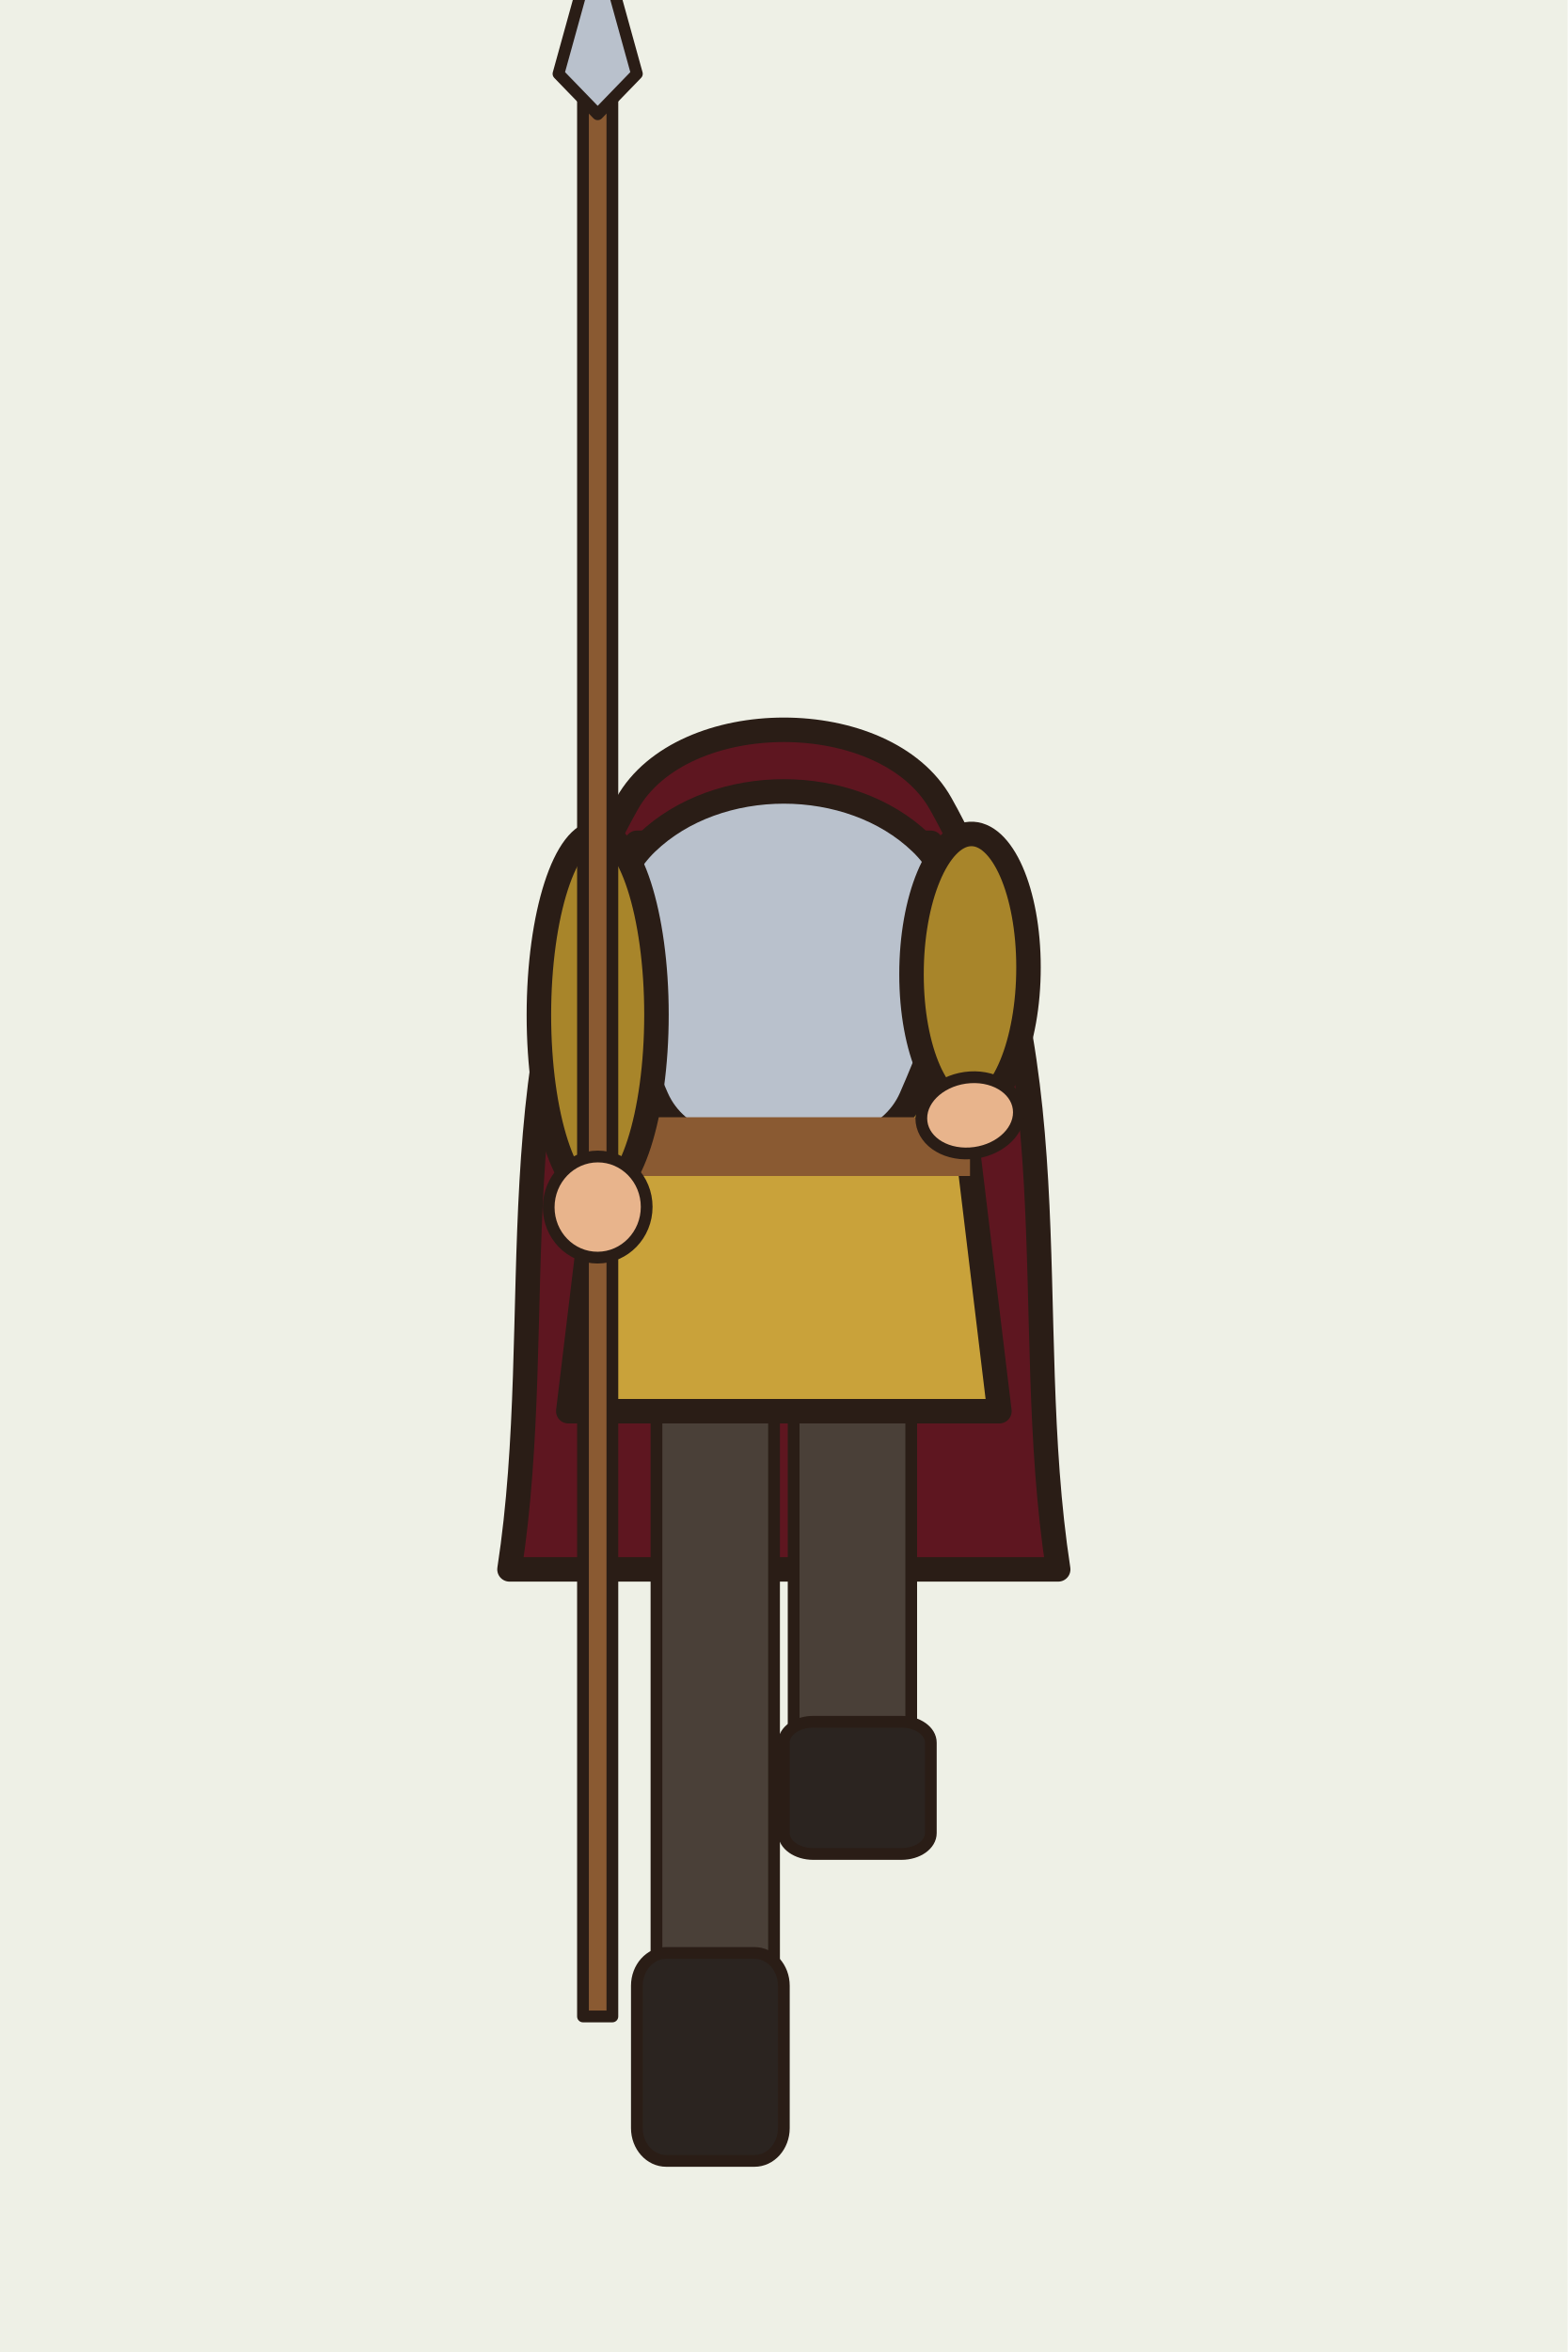
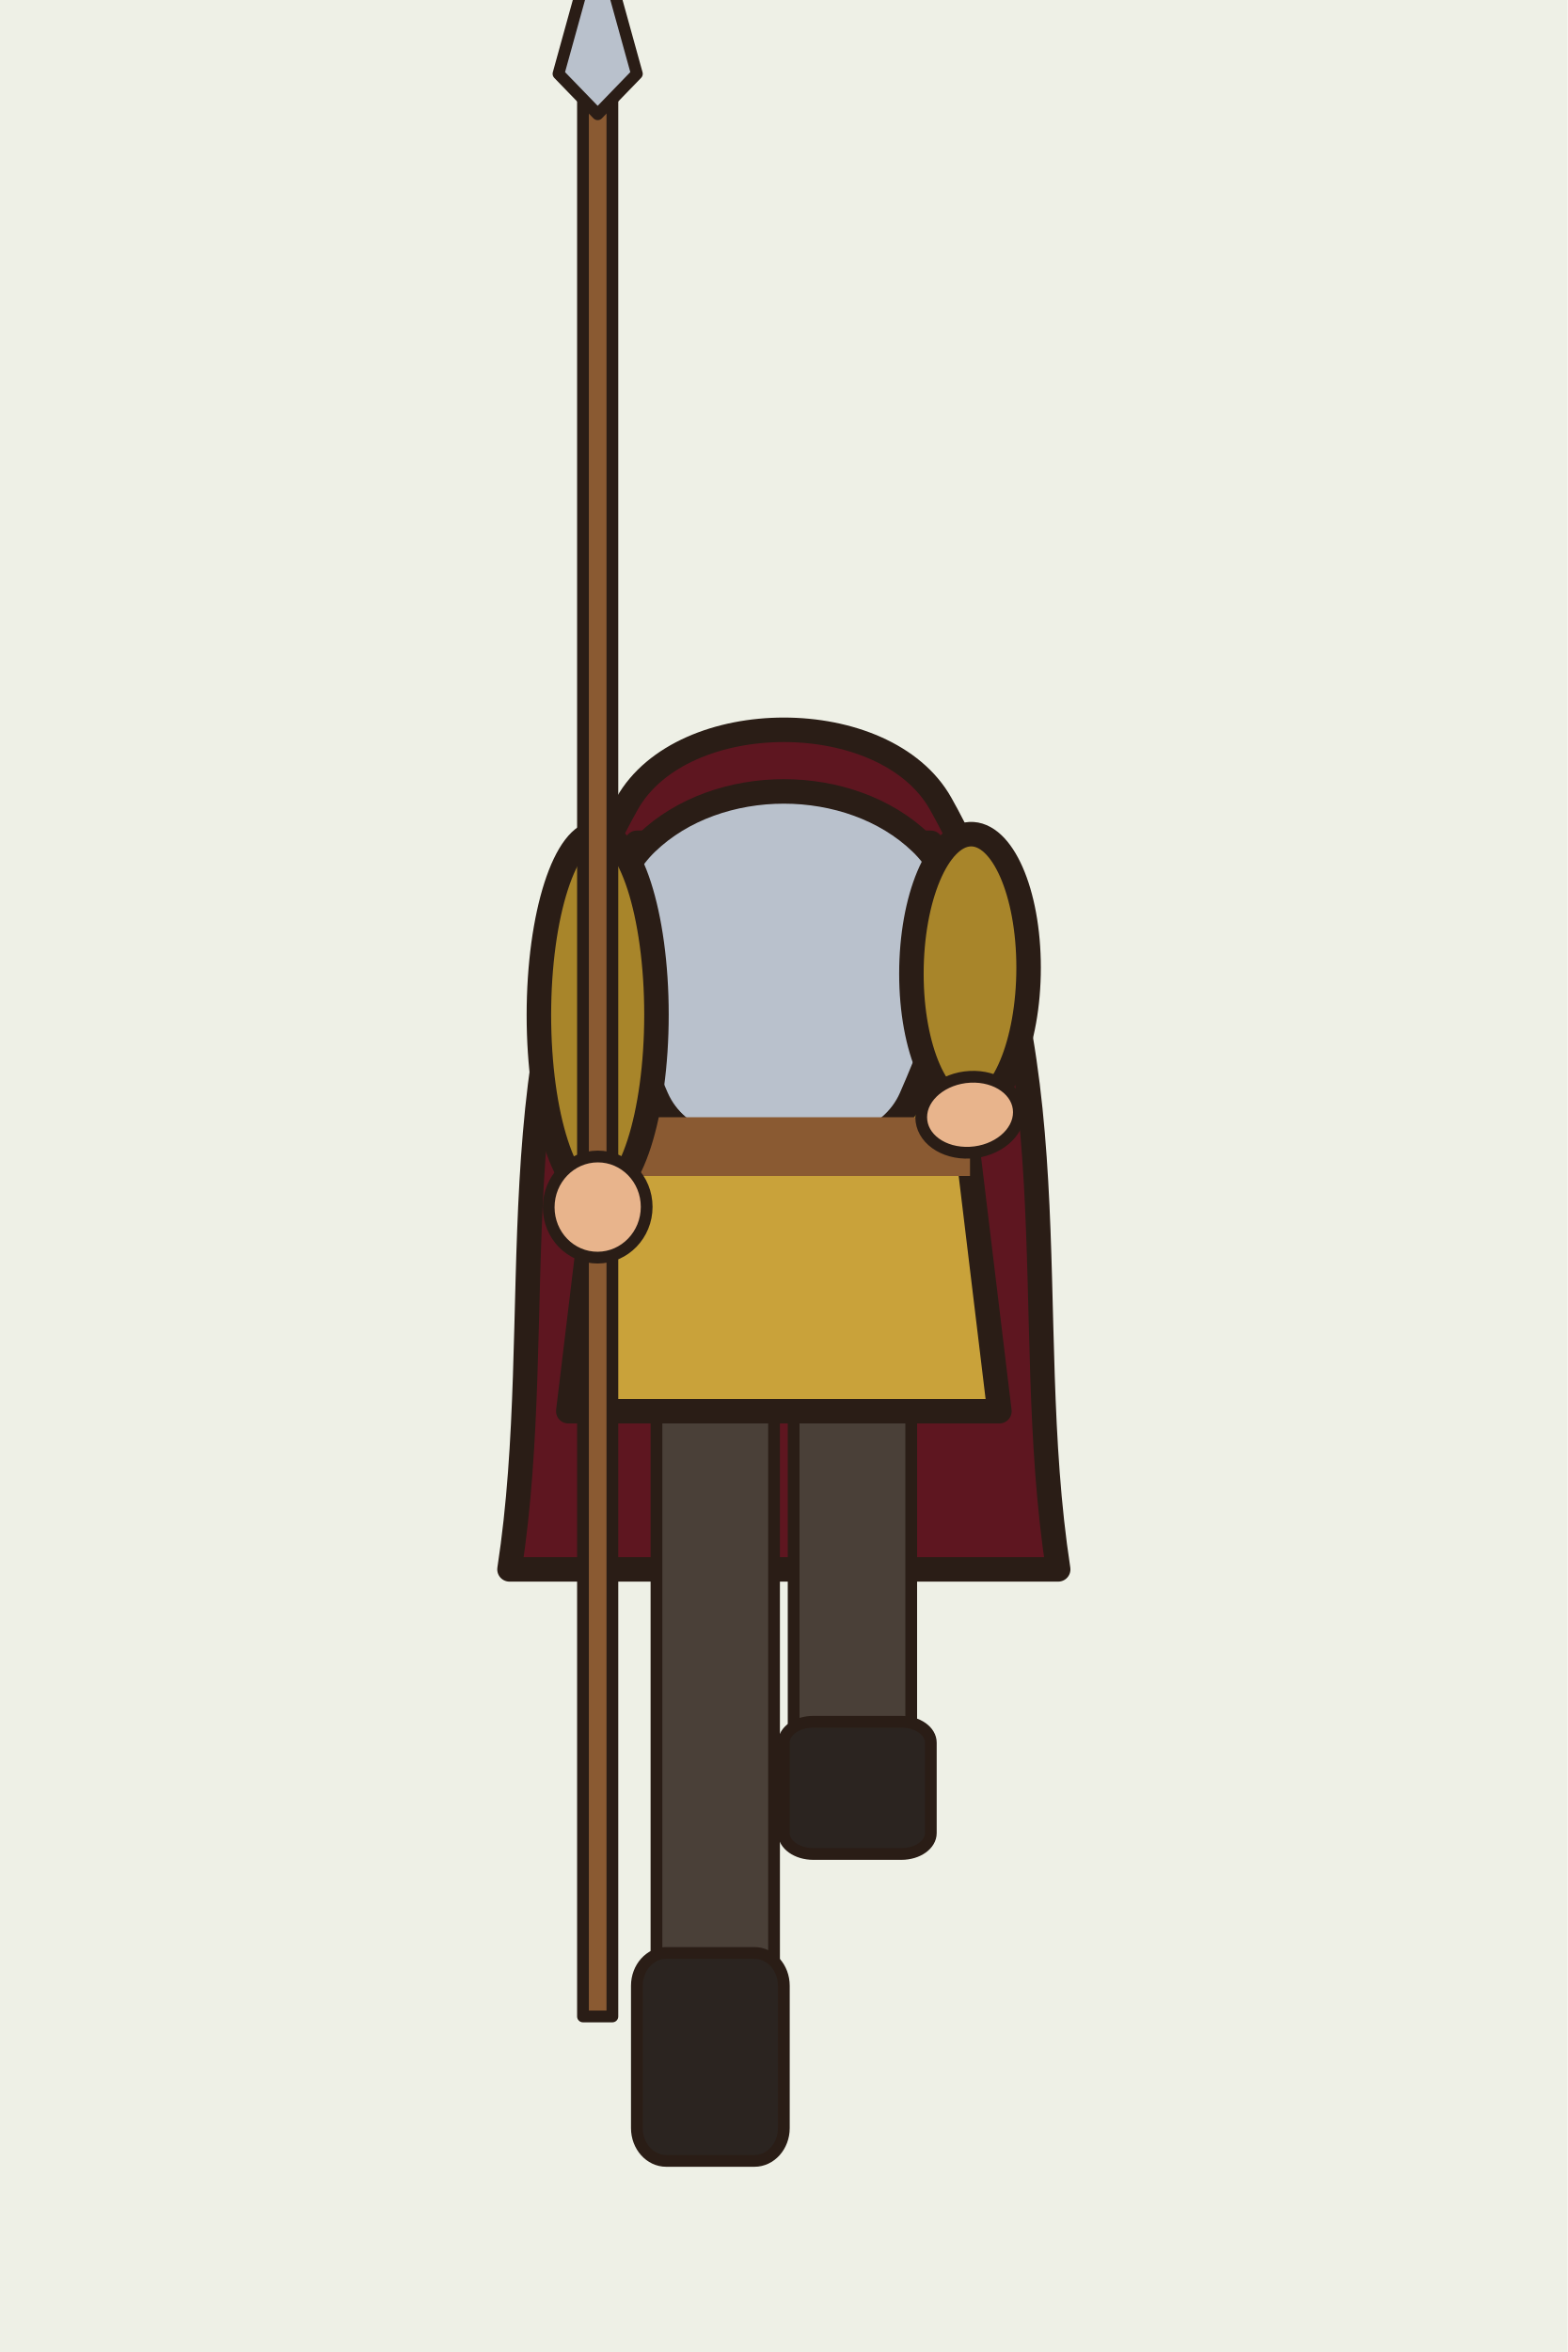
<svg xmlns="http://www.w3.org/2000/svg" xmlns:xlink="http://www.w3.org/1999/xlink" width="80" height="120" viewBox="0 0 160 240">
  <defs>
    <g id="L1">
      <g>
        <path d="M64 82C69.65 71.96 90.35 71.96 96 82C109.96 106.8 104 134.09 108 160.14C89.33 160.14 70.67 160.14 52 160.14C56 134.09 50.04 106.8 64 82Z" fill="#5e1620" />
        <path d="M64 82C69.65 71.96 90.35 71.96 96 82C109.96 106.8 104 134.09 108 160.14C89.33 160.14 70.67 160.14 52 160.14C56 134.09 50.04 106.8 64 82Z" fill="none" stroke="#2a1d16" stroke-width="2.5" stroke-linejoin="round" stroke-linecap="round" />
        <path d="M67 134.5C71 134.5 75 134.5 79 134.5C79 157.58 79 180.67 79 203.75C75 203.75 71 203.75 67 203.75C67 180.67 67 157.58 67 134.5Z" fill="#4a4038" />
        <path d="M67 134.5C71 134.5 75 134.5 79 134.5C79 157.58 79 180.67 79 203.75C75 203.75 71 203.75 67 203.75C67 180.67 67 157.58 67 134.5Z" fill="none" stroke="#2a1d16" stroke-width="1.2" stroke-linejoin="round" stroke-linecap="round" />
        <path d="M68 199.28C71 199.28 74 199.28 77 199.28C78.66 199.28 80 200.78 80 202.63C80 207.47 80 212.31 80 217.15C80 219 78.66 220.5 77 220.5C74 220.5 71 220.5 68 220.5C66.34 220.5 65 219 65 217.15C65 212.31 65 207.47 65 202.63C65 200.78 66.34 199.28 68 199.28Z" fill="#2b2420" />
        <path d="M68 199.28C71 199.28 74 199.28 77 199.28C78.66 199.28 80 200.78 80 202.63C80 207.47 80 212.31 80 217.15C80 219 78.66 220.5 77 220.5C74 220.5 71 220.5 68 220.5C66.34 220.5 65 219 65 217.15C65 212.31 65 207.47 65 202.63C65 200.78 66.34 199.28 68 199.28Z" fill="none" stroke="#2a1d16" stroke-width="1.2" stroke-linejoin="round" stroke-linecap="round" />
        <path d="M81 134.5C85 134.5 89 134.5 93 134.5C93 149.18 93 163.85 93 178.53C89 178.53 85 178.53 81 178.53C81 163.85 81 149.18 81 134.5Z" fill="#4a4038" />
        <path d="M81 134.5C85 134.5 89 134.5 93 134.5C93 149.18 93 163.85 93 178.53C89 178.53 85 178.53 81 178.53C81 163.85 81 149.18 81 134.5Z" fill="none" stroke="#2a1d16" stroke-width="1.2" stroke-linejoin="round" stroke-linecap="round" />
        <path d="M83 175.69C86 175.69 89 175.69 92 175.69C93.66 175.69 95 176.64 95 177.82C95 180.9 95 183.98 95 187.05C95 188.23 93.66 189.18 92 189.18C89 189.18 86 189.18 83 189.18C81.34 189.18 80 188.23 80 187.05C80 183.98 80 180.9 80 177.82C80 176.64 81.34 175.69 83 175.69Z" fill="#2b2420" />
        <path d="M83 175.69C86 175.69 89 175.69 92 175.69C93.66 175.69 95 176.64 95 177.82C95 180.9 95 183.98 95 187.05C95 188.23 93.66 189.18 92 189.18C89 189.18 86 189.18 83 189.18C81.34 189.18 80 188.23 80 187.05C80 183.98 80 180.9 80 177.82C80 176.64 81.34 175.69 83 175.69Z" fill="none" stroke="#2a1d16" stroke-width="1.2" stroke-linejoin="round" stroke-linecap="round" />
        <path d="M65 86C75 86 85 86 95 86C97.33 105.33 99.67 124.67 102 144C87.33 144 72.67 144 58 144C60.33 124.67 62.67 105.33 65 86Z" fill="#c9a23a" />
        <path d="M65 86C75 86 85 86 95 86C97.33 105.33 99.67 124.67 102 144C87.33 144 72.67 144 58 144C60.33 124.67 62.67 105.33 65 86Z" fill="none" stroke="#2a1d16" stroke-width="2.5" stroke-linejoin="round" stroke-linecap="round" />
        <path d="M66 86C73.26 79.01 86.74 79.01 94 86C100.75 92.5 96.75 103.42 93 112C90.93 116.72 85.15 118 80 118C74.85 118 69.07 116.72 67 112C63.25 103.42 59.25 92.5 66 86Z" fill="#b9c1cc" />
        <path d="M66 86C73.26 79.01 86.74 79.01 94 86C100.75 92.5 96.75 103.42 93 112C90.93 116.72 85.15 118 80 118C74.85 118 69.07 116.72 67 112C63.25 103.42 59.25 92.5 66 86Z" fill="none" stroke="#2a1d16" stroke-width="2.5" stroke-linejoin="round" stroke-linecap="round" />
        <path d="M61 114C73.67 114 86.33 114 99 114C99 116 99 118 99 120C86.33 120 73.67 120 61 120C61 118 61 116 61 114Z" fill="#8a5a32" />
-         <path d="M104.97 98.7C104.98 106.41 102.31 112.83 99.01 113.03C95.71 113.24 93.03 107.15 93.03 99.43C93.02 91.72 95.69 85.3 98.99 85.1C102.29 84.9 104.97 90.99 104.97 98.7Z" fill="#a8852a" />
-         <path d="M104.97 98.7C104.98 106.41 102.31 112.83 99.01 113.03C95.71 113.24 93.03 107.15 93.03 99.43C93.02 91.72 95.69 85.3 98.99 85.1C102.29 84.9 104.97 90.99 104.97 98.7Z" fill="none" stroke="#2a1d16" stroke-width="2.5" stroke-linejoin="round" stroke-linecap="round" />
-         <path d="M103.99 113.5C103.99 115.65 101.76 117.52 99.01 117.69C96.26 117.86 94.03 116.26 94.03 114.11C94.03 111.97 96.26 110.1 99.01 109.93C101.76 109.76 103.99 111.36 103.99 113.5Z" fill="#e8b48c" />
-         <path d="M103.99 113.5C103.99 115.65 101.76 117.52 99.01 117.69C96.26 117.86 94.03 116.26 94.03 114.11C94.03 111.97 96.26 110.1 99.01 109.93C101.76 109.76 103.99 111.36 103.99 113.5Z" fill="none" stroke="#2a1d16" stroke-width="1.2" stroke-linejoin="round" stroke-linecap="round" />
+         <path d="M104.98 98.74C104.98 106.44 102.31 112.81 99 112.98C95.7 113.14 93.02 107.05 93.02 99.36C93.02 91.66 95.69 85.29 98.99 85.12C102.3 84.96 104.98 91.05 104.98 98.74Z" fill="#a8852a" />
+         <path d="M104.98 98.74C104.98 106.44 102.31 112.81 99 112.98C95.7 113.14 93.02 107.05 93.02 99.36C93.02 91.66 95.69 85.29 98.99 85.12C102.3 84.96 104.98 91.05 104.98 98.74Z" fill="none" stroke="#2a1d16" stroke-width="2.5" stroke-linejoin="round" stroke-linecap="round" />
+         <path d="M103.99 113.49C103.99 115.63 101.76 117.48 99.01 117.62C96.25 117.76 94.02 116.14 94.02 114C94.02 111.87 96.25 110.02 99 109.88C101.76 109.74 103.99 111.36 103.99 113.49Z" fill="#e8b48c" />
+         <path d="M103.99 113.49C103.99 115.63 101.76 117.48 99.01 117.62C96.25 117.76 94.02 116.14 94.02 114C94.02 111.87 96.25 110.02 99 109.88C101.76 109.74 103.99 111.36 103.99 113.49Z" fill="none" stroke="#2a1d16" stroke-width="1.2" stroke-linejoin="round" stroke-linecap="round" />
        <path d="M67 103.53C67 113.8 64.31 122.12 61 122.14C57.69 122.15 55 113.84 55 103.58C55 93.32 57.69 84.99 61 84.98C64.31 84.96 67 93.27 67 103.53Z" fill="#a8852a" />
        <path d="M67 103.53C67 113.8 64.31 122.12 61 122.14C57.69 122.15 55 113.84 55 103.58C55 93.32 57.69 84.99 61 84.98C64.31 84.96 67 93.27 67 103.53Z" fill="none" stroke="#2a1d16" stroke-width="2.5" stroke-linejoin="round" stroke-linecap="round" />
        <path d="M59.5 7.53C60.5 7.53 61.5 7.53 62.5 7.53C62.5 73.61 62.5 139.69 62.5 205.76C61.5 205.76 60.5 205.76 59.5 205.76C59.5 139.69 59.5 73.61 59.5 7.53Z" fill="#8a5a32" />
        <path d="M59.5 7.53C60.5 7.53 61.5 7.53 62.5 7.53C62.5 73.61 62.5 139.69 62.5 205.76C61.5 205.76 60.5 205.76 59.5 205.76C59.5 139.69 59.5 73.61 59.5 7.53Z" fill="none" stroke="#2a1d16" stroke-width="1.2" stroke-linejoin="round" stroke-linecap="round" />
        <path d="M61 -6.92C62.33 -2.1 63.67 2.72 65 7.53C63.67 8.91 62.33 10.29 61 11.66C59.67 10.29 58.33 8.91 57 7.53C58.33 2.72 59.67 -2.1 61 -6.92Z" fill="#b9c1cc" />
        <path d="M61 -6.92C62.33 -2.1 63.67 2.72 65 7.53C63.67 8.91 62.33 10.29 61 11.66C59.67 10.29 58.33 8.91 57 7.53C58.33 2.72 59.67 -2.1 61 -6.92Z" fill="none" stroke="#2a1d16" stroke-width="1.2" stroke-linejoin="round" stroke-linecap="round" />
        <path d="M66 123.15C66 126 63.76 128.32 61 128.33C58.24 128.34 56 126.04 56 123.19C56 120.34 58.24 118.02 61 118.01C63.76 118 66 120.3 66 123.15Z" fill="#e8b48c" />
        <path d="M66 123.15C66 126 63.76 128.32 61 128.33C58.24 128.34 56 126.04 56 123.19C56 120.34 58.24 118.02 61 118.01C63.76 118 66 120.3 66 123.15Z" fill="none" stroke="#2a1d16" stroke-width="1.2" stroke-linejoin="round" stroke-linecap="round" />
      </g>
    </g>
  </defs>
  <rect x="0" y="0" width="160" height="240" fill="#eef0e6" />
  <g data-layer="frente">
    <use href="#L1" xlink:href="#L1" />
  </g>
</svg>
